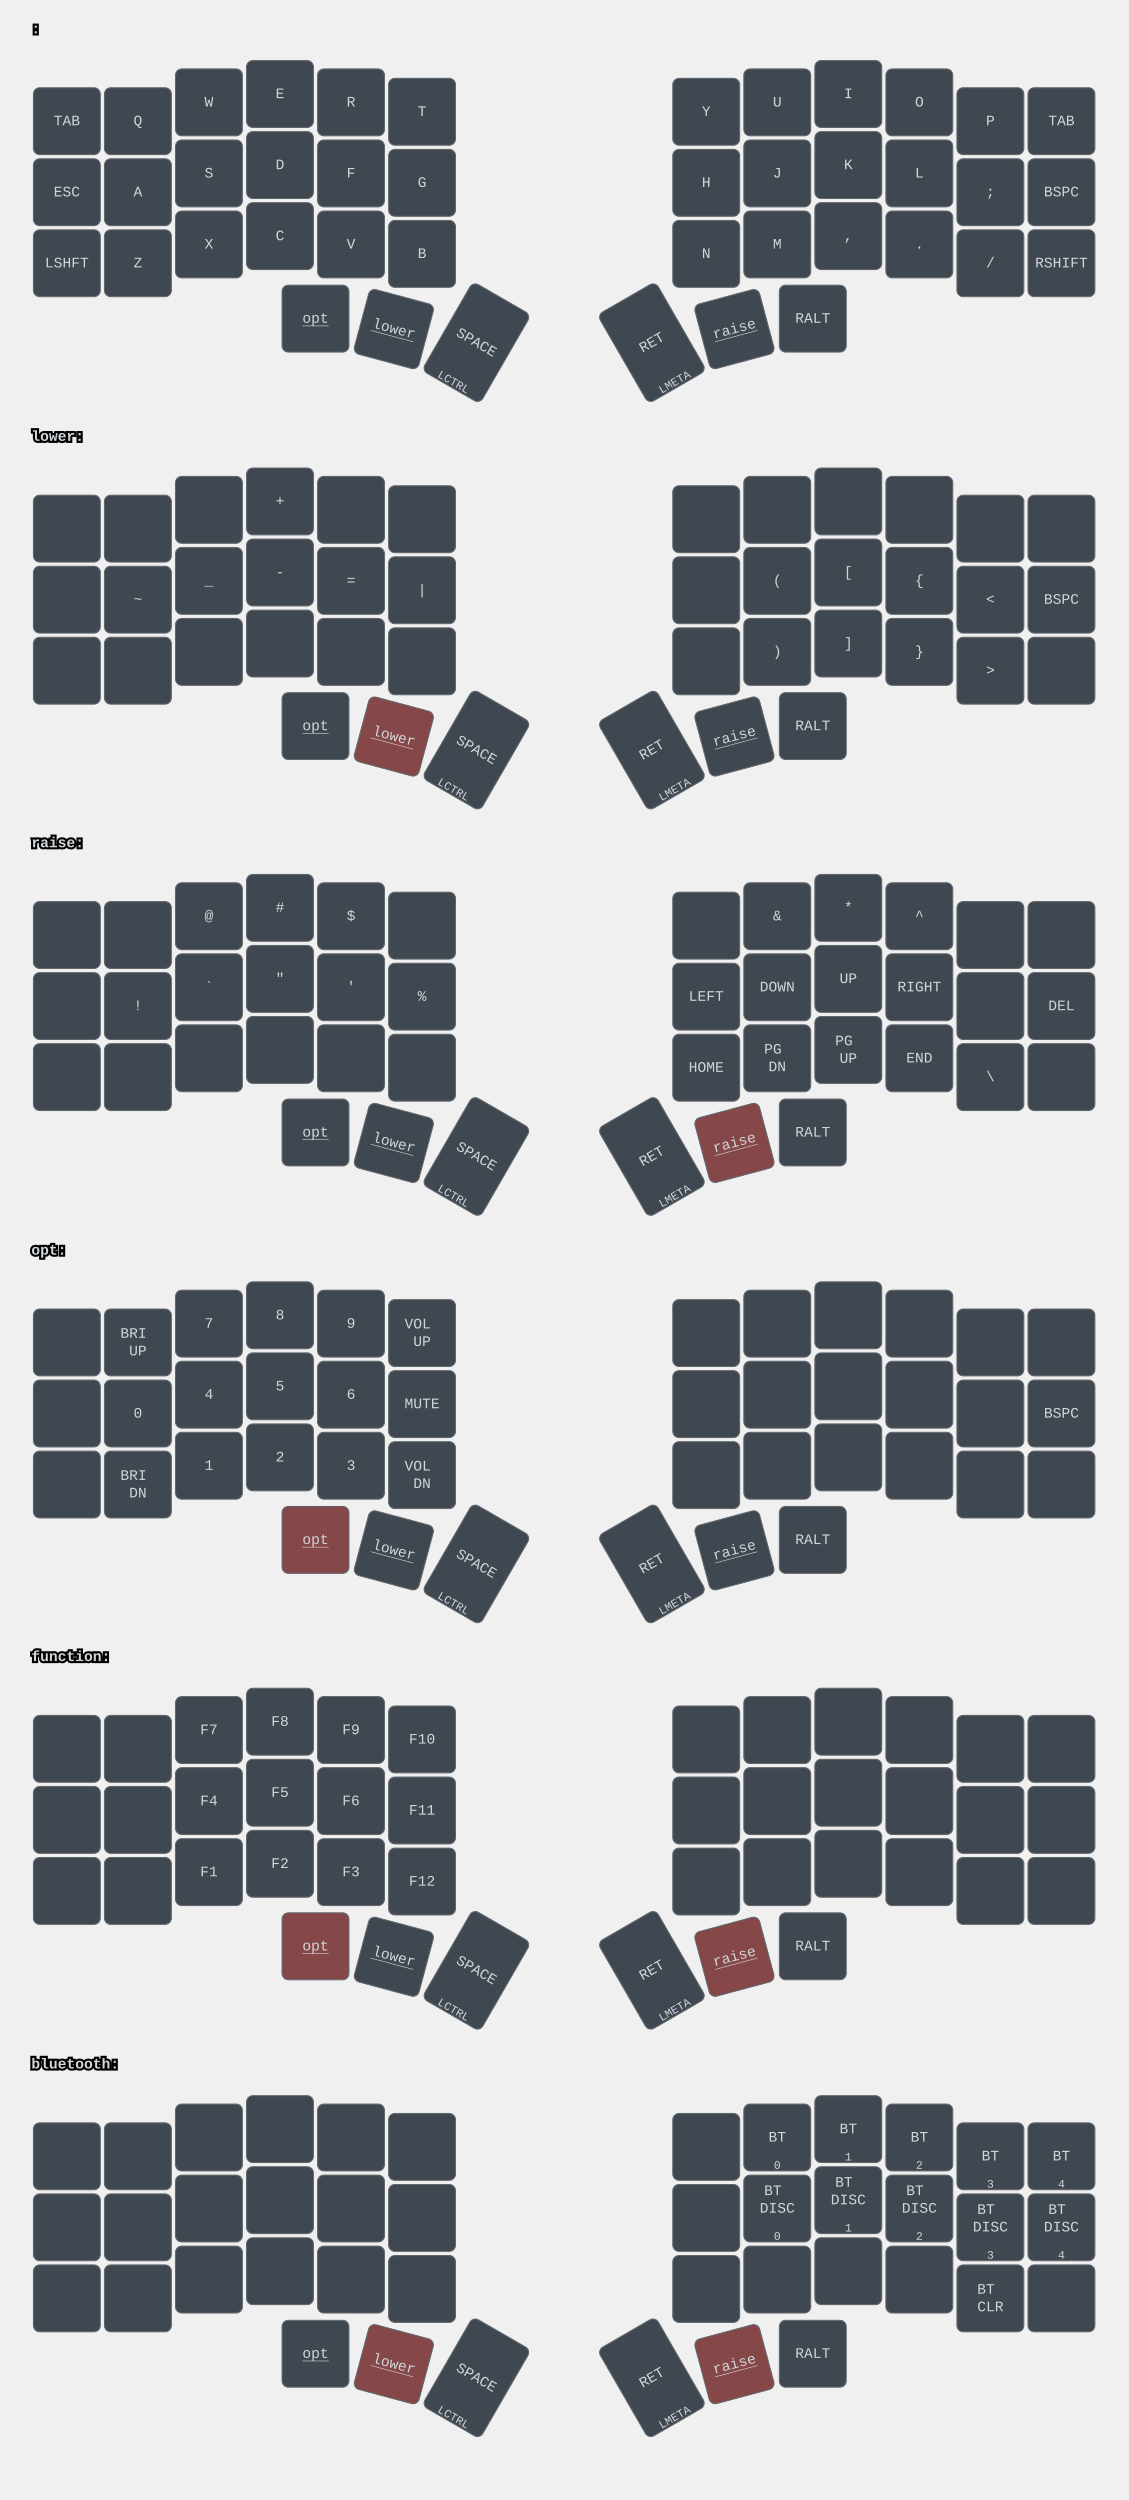
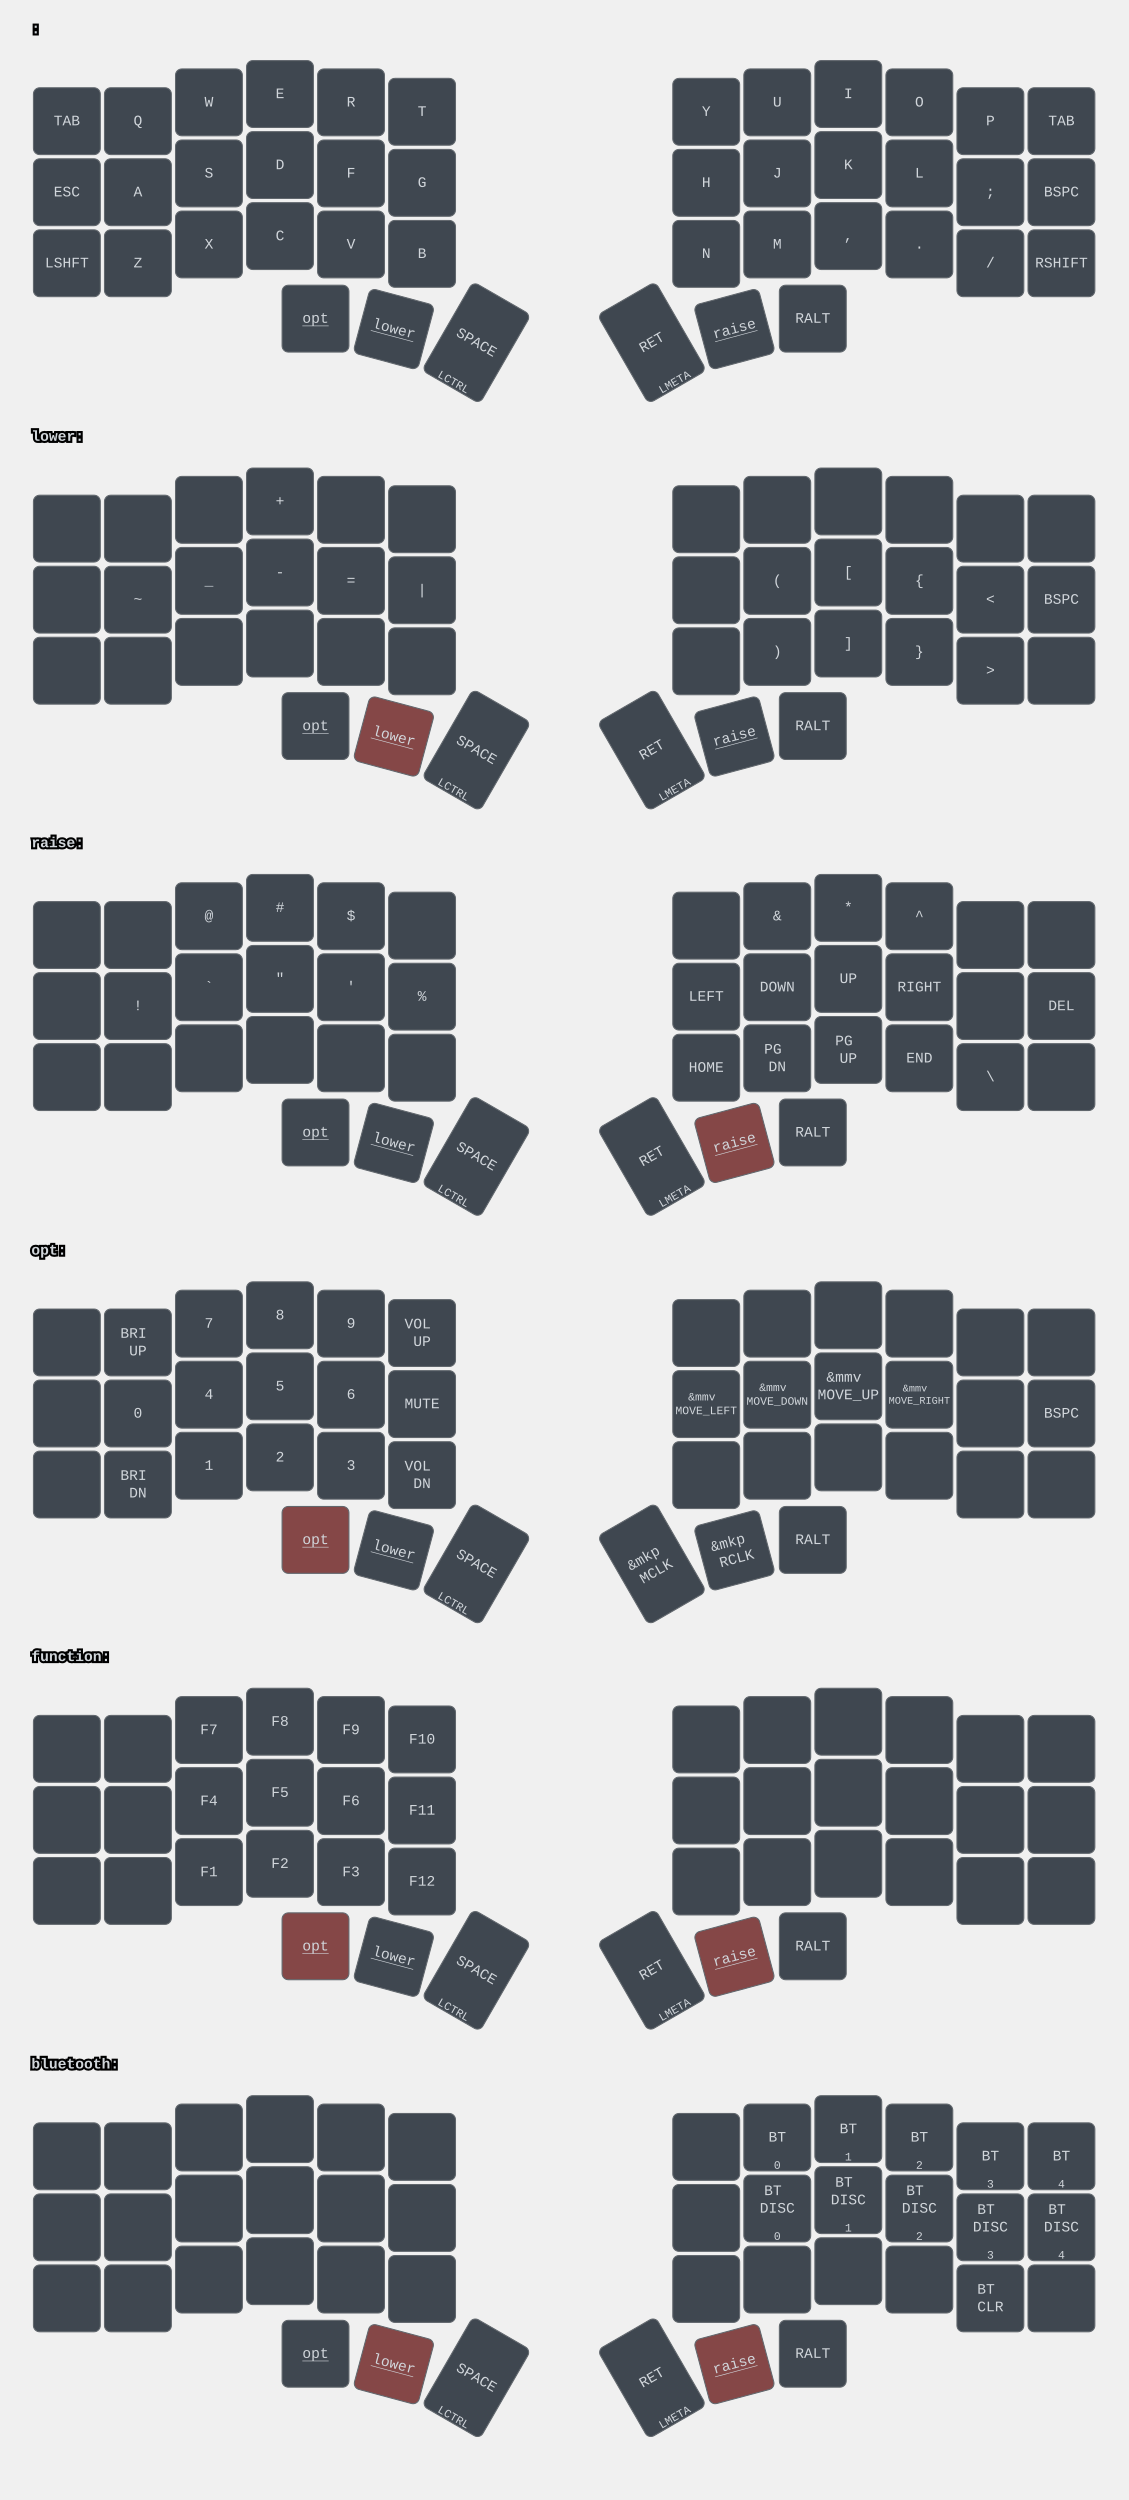
<svg xmlns="http://www.w3.org/2000/svg" width="1080" height="2393" viewBox="0 0 1080 2393" class="keymap">
  <style>/* inherit to force styles through use tags */
svg path {
    fill: inherit;
}

/* font and background color specifications */
svg.keymap {
    font-family: SFMono-Regular,Consolas,Liberation Mono,Menlo,monospace;
    font-size: 14px;
    font-kerning: normal;
    text-rendering: optimizeLegibility;
    fill: #24292e;
}

/* default key styling */
rect.key {
    fill: #f6f8fa;
}

rect.key, rect.combo {
    stroke: #c9cccf;
    stroke-width: 1;
}

/* default key side styling, only used is draw_key_sides is set */
rect.side {
    filter: brightness(90%);
}

/* color accent for combo boxes */
rect.combo, rect.combo-separate {
    fill: #cdf;
}

/* color accent for held keys */
rect.held, rect.combo.held {
    fill: #fdd;
}

/* color accent for ghost (optional) keys */
rect.ghost, rect.combo.ghost {
    stroke-dasharray: 4, 4;
    stroke-width: 2;
}

text {
    text-anchor: middle;
    dominant-baseline: middle;
}

/* styling for layer labels */
text.label {
    font-weight: bold;
    text-anchor: start;
    stroke: white;
    stroke-width: 4;
    paint-order: stroke;
}

/* styling for optional footer */
text.footer {
    text-anchor: end;
    dominant-baseline: auto;
    stroke: white;
    stroke-width: 4;
    paint-order: stroke;
}

/* styling for combo tap, and key non-tap label text */
text.combo, text.hold, text.shifted, text.left, text.right {
    font-size: 11px;
}

text.hold {
    text-anchor: middle;
    dominant-baseline: auto;
}

text.shifted {
    text-anchor: middle;
    dominant-baseline: hanging;
}

text.left {
    text-anchor: start;
}

text.right {
    text-anchor: end;
}

text.layer-activator {
    text-decoration: underline;
}

/* styling for hold/shifted label text in combo box */
text.combo.hold, text.combo.shifted, text.combo.left, text.combo.right {
    font-size: 8px;
}

/* lighter symbol for transparent keys */
text.trans {
    fill: #7b7e81;
}

/* styling for combo dendrons */
path.combo {
    stroke-width: 1;
    stroke: gray;
    fill: none;
}

/* Start Tabler Icons Cleanup */
/* cannot use height/width with glyphs */
.icon-tabler &gt; path {
    fill: inherit;
    stroke: inherit;
    stroke-width: 2;
}
/* hide tabler's default box */
.icon-tabler &gt; path[stroke="none"][fill="none"] {
    visibility: hidden;
}
/* End Tabler Icons Cleanup */

svg.keymap { fill: #d1d6db; }
rect.key { fill: #3f4750; }
rect.key, rect.combo { stroke: #60666c; }
rect.combo, rect.combo-separate { fill: #1f3d7a; }
rect.held, rect.combo.held { fill: #854747; }
text.label, text.footer { stroke: black; }
text.trans { fill: #7e8184; }
path.combo { stroke: #7f7f7f; }
</style>
  <g transform="translate(30, 0)" class="layer- ">
    <text x="0" y="28" class="label" id="x_x"> :</text>
    <g transform="translate(0, 56)">
      <g transform="translate(34, 60)" class="key keypos-0">
        <rect rx="6" ry="6" x="-32" y="-32" width="64" height="64" class="key" />
        <text x="0" y="0" class="key tap">TAB</text>
      </g>
      <g transform="translate(102, 60)" class="key keypos-1">
        <rect rx="6" ry="6" x="-32" y="-32" width="64" height="64" class="key" />
        <text x="0" y="0" class="key tap">Q</text>
      </g>
      <g transform="translate(170, 42)" class="key keypos-2">
        <rect rx="6" ry="6" x="-32" y="-32" width="64" height="64" class="key" />
        <text x="0" y="0" class="key tap">W</text>
      </g>
      <g transform="translate(238, 34)" class="key keypos-3">
        <rect rx="6" ry="6" x="-32" y="-32" width="64" height="64" class="key" />
        <text x="0" y="0" class="key tap">E</text>
      </g>
      <g transform="translate(306, 42)" class="key keypos-4">
        <rect rx="6" ry="6" x="-32" y="-32" width="64" height="64" class="key" />
        <text x="0" y="0" class="key tap">R</text>
      </g>
      <g transform="translate(374, 51)" class="key keypos-5">
        <rect rx="6" ry="6" x="-32" y="-32" width="64" height="64" class="key" />
        <text x="0" y="0" class="key tap">T</text>
      </g>
      <g transform="translate(646, 51)" class="key keypos-6">
        <rect rx="6" ry="6" x="-32" y="-32" width="64" height="64" class="key" />
        <text x="0" y="0" class="key tap">Y</text>
      </g>
      <g transform="translate(714, 42)" class="key keypos-7">
        <rect rx="6" ry="6" x="-32" y="-32" width="64" height="64" class="key" />
        <text x="0" y="0" class="key tap">U</text>
      </g>
      <g transform="translate(782, 34)" class="key keypos-8">
        <rect rx="6" ry="6" x="-32" y="-32" width="64" height="64" class="key" />
        <text x="0" y="0" class="key tap">I</text>
      </g>
      <g transform="translate(850, 42)" class="key keypos-9">
        <rect rx="6" ry="6" x="-32" y="-32" width="64" height="64" class="key" />
        <text x="0" y="0" class="key tap">O</text>
      </g>
      <g transform="translate(918, 60)" class="key keypos-10">
        <rect rx="6" ry="6" x="-32" y="-32" width="64" height="64" class="key" />
        <text x="0" y="0" class="key tap">P</text>
      </g>
      <g transform="translate(986, 60)" class="key keypos-11">
        <rect rx="6" ry="6" x="-32" y="-32" width="64" height="64" class="key" />
        <text x="0" y="0" class="key tap">TAB</text>
      </g>
      <g transform="translate(34, 128)" class="key keypos-12">
        <rect rx="6" ry="6" x="-32" y="-32" width="64" height="64" class="key" />
        <text x="0" y="0" class="key tap">ESC</text>
      </g>
      <g transform="translate(102, 128)" class="key keypos-13">
        <rect rx="6" ry="6" x="-32" y="-32" width="64" height="64" class="key" />
        <text x="0" y="0" class="key tap">A</text>
      </g>
      <g transform="translate(170, 110)" class="key keypos-14">
        <rect rx="6" ry="6" x="-32" y="-32" width="64" height="64" class="key" />
        <text x="0" y="0" class="key tap">S</text>
      </g>
      <g transform="translate(238, 102)" class="key keypos-15">
        <rect rx="6" ry="6" x="-32" y="-32" width="64" height="64" class="key" />
        <text x="0" y="0" class="key tap">D</text>
      </g>
      <g transform="translate(306, 110)" class="key keypos-16">
        <rect rx="6" ry="6" x="-32" y="-32" width="64" height="64" class="key" />
        <text x="0" y="0" class="key tap">F</text>
      </g>
      <g transform="translate(374, 119)" class="key keypos-17">
        <rect rx="6" ry="6" x="-32" y="-32" width="64" height="64" class="key" />
        <text x="0" y="0" class="key tap">G</text>
      </g>
      <g transform="translate(646, 119)" class="key keypos-18">
        <rect rx="6" ry="6" x="-32" y="-32" width="64" height="64" class="key" />
        <text x="0" y="0" class="key tap">H</text>
      </g>
      <g transform="translate(714, 110)" class="key keypos-19">
        <rect rx="6" ry="6" x="-32" y="-32" width="64" height="64" class="key" />
        <text x="0" y="0" class="key tap">J</text>
      </g>
      <g transform="translate(782, 102)" class="key keypos-20">
        <rect rx="6" ry="6" x="-32" y="-32" width="64" height="64" class="key" />
        <text x="0" y="0" class="key tap">K</text>
      </g>
      <g transform="translate(850, 110)" class="key keypos-21">
        <rect rx="6" ry="6" x="-32" y="-32" width="64" height="64" class="key" />
        <text x="0" y="0" class="key tap">L</text>
      </g>
      <g transform="translate(918, 128)" class="key keypos-22">
        <rect rx="6" ry="6" x="-32" y="-32" width="64" height="64" class="key" />
        <text x="0" y="0" class="key tap">;</text>
      </g>
      <g transform="translate(986, 128)" class="key keypos-23">
        <rect rx="6" ry="6" x="-32" y="-32" width="64" height="64" class="key" />
        <text x="0" y="0" class="key tap">BSPC</text>
      </g>
      <g transform="translate(34, 196)" class="key keypos-24">
        <rect rx="6" ry="6" x="-32" y="-32" width="64" height="64" class="key" />
        <text x="0" y="0" class="key tap">LSHFT</text>
      </g>
      <g transform="translate(102, 196)" class="key keypos-25">
        <rect rx="6" ry="6" x="-32" y="-32" width="64" height="64" class="key" />
        <text x="0" y="0" class="key tap">Z</text>
      </g>
      <g transform="translate(170, 178)" class="key keypos-26">
        <rect rx="6" ry="6" x="-32" y="-32" width="64" height="64" class="key" />
        <text x="0" y="0" class="key tap">X</text>
      </g>
      <g transform="translate(238, 170)" class="key keypos-27">
        <rect rx="6" ry="6" x="-32" y="-32" width="64" height="64" class="key" />
        <text x="0" y="0" class="key tap">C</text>
      </g>
      <g transform="translate(306, 178)" class="key keypos-28">
        <rect rx="6" ry="6" x="-32" y="-32" width="64" height="64" class="key" />
        <text x="0" y="0" class="key tap">V</text>
      </g>
      <g transform="translate(374, 187)" class="key keypos-29">
        <rect rx="6" ry="6" x="-32" y="-32" width="64" height="64" class="key" />
        <text x="0" y="0" class="key tap">B</text>
      </g>
      <g transform="translate(646, 187)" class="key keypos-30">
        <rect rx="6" ry="6" x="-32" y="-32" width="64" height="64" class="key" />
        <text x="0" y="0" class="key tap">N</text>
      </g>
      <g transform="translate(714, 178)" class="key keypos-31">
        <rect rx="6" ry="6" x="-32" y="-32" width="64" height="64" class="key" />
        <text x="0" y="0" class="key tap">M</text>
      </g>
      <g transform="translate(782, 170)" class="key keypos-32">
        <rect rx="6" ry="6" x="-32" y="-32" width="64" height="64" class="key" />
        <text x="0" y="0" class="key tap">,</text>
      </g>
      <g transform="translate(850, 178)" class="key keypos-33">
        <rect rx="6" ry="6" x="-32" y="-32" width="64" height="64" class="key" />
        <text x="0" y="0" class="key tap">.</text>
      </g>
      <g transform="translate(918, 196)" class="key keypos-34">
        <rect rx="6" ry="6" x="-32" y="-32" width="64" height="64" class="key" />
        <text x="0" y="0" class="key tap">/</text>
      </g>
      <g transform="translate(986, 196)" class="key keypos-35">
        <rect rx="6" ry="6" x="-32" y="-32" width="64" height="64" class="key" />
        <text x="0" y="0" class="key tap">RSHIFT</text>
      </g>
      <g transform="translate(272, 249)" class="key keypos-36">
        <rect rx="6" ry="6" x="-32" y="-32" width="64" height="64" class="key" />
        <a href="#opt">
          <text x="0" y="0" class="key tap layer-activator">opt</text>
        </a>
      </g>
      <g transform="translate(347, 259) rotate(15.0)" class="key keypos-37">
        <rect rx="6" ry="6" x="-32" y="-32" width="64" height="64" class="key" />
        <a href="#lower">
          <text x="0" y="0" class="key tap layer-activator">lower</text>
        </a>
      </g>
      <g transform="translate(426, 272) rotate(30.0)" class="key keypos-38">
        <rect rx="6" ry="6" x="-32" y="-49" width="64" height="98" class="key" />
        <text x="0" y="0" class="key tap">SPACE</text>
        <text x="0" y="47" class="key hold">LCTRL</text>
      </g>
      <g transform="translate(594, 272) rotate(-30.0)" class="key keypos-39">
        <rect rx="6" ry="6" x="-32" y="-49" width="64" height="98" class="key" />
        <text x="0" y="0" class="key tap">RET</text>
        <text x="0" y="47" class="key hold">LMETA</text>
      </g>
      <g transform="translate(673, 259) rotate(-15.0)" class="key keypos-40">
        <rect rx="6" ry="6" x="-32" y="-32" width="64" height="64" class="key" />
        <a href="#raise">
          <text x="0" y="0" class="key tap layer-activator">raise</text>
        </a>
      </g>
      <g transform="translate(748, 249)" class="key keypos-41">
        <rect rx="6" ry="6" x="-32" y="-32" width="64" height="64" class="key" />
        <text x="0" y="0" class="key tap">RALT</text>
      </g>
    </g>
  </g>
  <g transform="translate(30, 390)" class="layer-lower">
    <text x="0" y="28" class="label" id="lower">lower:</text>
    <g transform="translate(0, 56)">
      <g transform="translate(34, 60)" class="key keypos-0">
        <rect rx="6" ry="6" x="-32" y="-32" width="64" height="64" class="key" />
      </g>
      <g transform="translate(102, 60)" class="key keypos-1">
        <rect rx="6" ry="6" x="-32" y="-32" width="64" height="64" class="key" />
      </g>
      <g transform="translate(170, 42)" class="key keypos-2">
        <rect rx="6" ry="6" x="-32" y="-32" width="64" height="64" class="key" />
      </g>
      <g transform="translate(238, 34)" class="key keypos-3">
        <rect rx="6" ry="6" x="-32" y="-32" width="64" height="64" class="key" />
        <text x="0" y="0" class="key tap">+</text>
      </g>
      <g transform="translate(306, 42)" class="key keypos-4">
        <rect rx="6" ry="6" x="-32" y="-32" width="64" height="64" class="key" />
      </g>
      <g transform="translate(374, 51)" class="key keypos-5">
        <rect rx="6" ry="6" x="-32" y="-32" width="64" height="64" class="key" />
      </g>
      <g transform="translate(646, 51)" class="key keypos-6">
        <rect rx="6" ry="6" x="-32" y="-32" width="64" height="64" class="key" />
      </g>
      <g transform="translate(714, 42)" class="key keypos-7">
        <rect rx="6" ry="6" x="-32" y="-32" width="64" height="64" class="key" />
      </g>
      <g transform="translate(782, 34)" class="key keypos-8">
        <rect rx="6" ry="6" x="-32" y="-32" width="64" height="64" class="key" />
      </g>
      <g transform="translate(850, 42)" class="key keypos-9">
        <rect rx="6" ry="6" x="-32" y="-32" width="64" height="64" class="key" />
      </g>
      <g transform="translate(918, 60)" class="key keypos-10">
        <rect rx="6" ry="6" x="-32" y="-32" width="64" height="64" class="key" />
      </g>
      <g transform="translate(986, 60)" class="key keypos-11">
        <rect rx="6" ry="6" x="-32" y="-32" width="64" height="64" class="key" />
      </g>
      <g transform="translate(34, 128)" class="key keypos-12">
        <rect rx="6" ry="6" x="-32" y="-32" width="64" height="64" class="key" />
      </g>
      <g transform="translate(102, 128)" class="key keypos-13">
        <rect rx="6" ry="6" x="-32" y="-32" width="64" height="64" class="key" />
        <text x="0" y="0" class="key tap">~</text>
      </g>
      <g transform="translate(170, 110)" class="key keypos-14">
        <rect rx="6" ry="6" x="-32" y="-32" width="64" height="64" class="key" />
        <text x="0" y="0" class="key tap">_</text>
      </g>
      <g transform="translate(238, 102)" class="key keypos-15">
        <rect rx="6" ry="6" x="-32" y="-32" width="64" height="64" class="key" />
        <text x="0" y="0" class="key tap">-</text>
      </g>
      <g transform="translate(306, 110)" class="key keypos-16">
        <rect rx="6" ry="6" x="-32" y="-32" width="64" height="64" class="key" />
        <text x="0" y="0" class="key tap">=</text>
      </g>
      <g transform="translate(374, 119)" class="key keypos-17">
        <rect rx="6" ry="6" x="-32" y="-32" width="64" height="64" class="key" />
        <text x="0" y="0" class="key tap">|</text>
      </g>
      <g transform="translate(646, 119)" class="key keypos-18">
        <rect rx="6" ry="6" x="-32" y="-32" width="64" height="64" class="key" />
      </g>
      <g transform="translate(714, 110)" class="key keypos-19">
        <rect rx="6" ry="6" x="-32" y="-32" width="64" height="64" class="key" />
        <text x="0" y="0" class="key tap">(</text>
      </g>
      <g transform="translate(782, 102)" class="key keypos-20">
        <rect rx="6" ry="6" x="-32" y="-32" width="64" height="64" class="key" />
        <text x="0" y="0" class="key tap">[</text>
      </g>
      <g transform="translate(850, 110)" class="key keypos-21">
        <rect rx="6" ry="6" x="-32" y="-32" width="64" height="64" class="key" />
        <text x="0" y="0" class="key tap">{</text>
      </g>
      <g transform="translate(918, 128)" class="key keypos-22">
        <rect rx="6" ry="6" x="-32" y="-32" width="64" height="64" class="key" />
        <text x="0" y="0" class="key tap">&lt;</text>
      </g>
      <g transform="translate(986, 128)" class="key keypos-23">
        <rect rx="6" ry="6" x="-32" y="-32" width="64" height="64" class="key" />
        <text x="0" y="0" class="key tap">BSPC</text>
      </g>
      <g transform="translate(34, 196)" class="key keypos-24">
        <rect rx="6" ry="6" x="-32" y="-32" width="64" height="64" class="key" />
      </g>
      <g transform="translate(102, 196)" class="key keypos-25">
        <rect rx="6" ry="6" x="-32" y="-32" width="64" height="64" class="key" />
      </g>
      <g transform="translate(170, 178)" class="key keypos-26">
        <rect rx="6" ry="6" x="-32" y="-32" width="64" height="64" class="key" />
      </g>
      <g transform="translate(238, 170)" class="key keypos-27">
        <rect rx="6" ry="6" x="-32" y="-32" width="64" height="64" class="key" />
      </g>
      <g transform="translate(306, 178)" class="key keypos-28">
        <rect rx="6" ry="6" x="-32" y="-32" width="64" height="64" class="key" />
      </g>
      <g transform="translate(374, 187)" class="key keypos-29">
        <rect rx="6" ry="6" x="-32" y="-32" width="64" height="64" class="key" />
      </g>
      <g transform="translate(646, 187)" class="key keypos-30">
        <rect rx="6" ry="6" x="-32" y="-32" width="64" height="64" class="key" />
      </g>
      <g transform="translate(714, 178)" class="key keypos-31">
        <rect rx="6" ry="6" x="-32" y="-32" width="64" height="64" class="key" />
        <text x="0" y="0" class="key tap">)</text>
      </g>
      <g transform="translate(782, 170)" class="key keypos-32">
        <rect rx="6" ry="6" x="-32" y="-32" width="64" height="64" class="key" />
        <text x="0" y="0" class="key tap">]</text>
      </g>
      <g transform="translate(850, 178)" class="key keypos-33">
        <rect rx="6" ry="6" x="-32" y="-32" width="64" height="64" class="key" />
        <text x="0" y="0" class="key tap">}</text>
      </g>
      <g transform="translate(918, 196)" class="key keypos-34">
        <rect rx="6" ry="6" x="-32" y="-32" width="64" height="64" class="key" />
        <text x="0" y="0" class="key tap">&gt;</text>
      </g>
      <g transform="translate(986, 196)" class="key keypos-35">
        <rect rx="6" ry="6" x="-32" y="-32" width="64" height="64" class="key" />
      </g>
      <g transform="translate(272, 249)" class="key keypos-36">
        <rect rx="6" ry="6" x="-32" y="-32" width="64" height="64" class="key" />
        <a href="#opt">
          <text x="0" y="0" class="key tap layer-activator">opt</text>
        </a>
      </g>
      <g transform="translate(347, 259) rotate(15.0)" class="key held keypos-37">
        <rect rx="6" ry="6" x="-32" y="-32" width="64" height="64" class="key held" />
        <a href="#lower">
          <text x="0" y="0" class="key held tap layer-activator">lower</text>
        </a>
      </g>
      <g transform="translate(426, 272) rotate(30.0)" class="key keypos-38">
        <rect rx="6" ry="6" x="-32" y="-49" width="64" height="98" class="key" />
        <text x="0" y="0" class="key tap">SPACE</text>
        <text x="0" y="47" class="key hold">LCTRL</text>
      </g>
      <g transform="translate(594, 272) rotate(-30.0)" class="key keypos-39">
        <rect rx="6" ry="6" x="-32" y="-49" width="64" height="98" class="key" />
        <text x="0" y="0" class="key tap">RET</text>
        <text x="0" y="47" class="key hold">LMETA</text>
      </g>
      <g transform="translate(673, 259) rotate(-15.0)" class="key keypos-40">
        <rect rx="6" ry="6" x="-32" y="-32" width="64" height="64" class="key" />
        <a href="#raise">
          <text x="0" y="0" class="key tap layer-activator">raise</text>
        </a>
      </g>
      <g transform="translate(748, 249)" class="key keypos-41">
        <rect rx="6" ry="6" x="-32" y="-32" width="64" height="64" class="key" />
        <text x="0" y="0" class="key tap">RALT</text>
      </g>
    </g>
  </g>
  <g transform="translate(30, 779)" class="layer-raise">
    <text x="0" y="28" class="label" id="raise">raise:</text>
    <g transform="translate(0, 56)">
      <g transform="translate(34, 60)" class="key keypos-0">
        <rect rx="6" ry="6" x="-32" y="-32" width="64" height="64" class="key" />
      </g>
      <g transform="translate(102, 60)" class="key keypos-1">
        <rect rx="6" ry="6" x="-32" y="-32" width="64" height="64" class="key" />
      </g>
      <g transform="translate(170, 42)" class="key keypos-2">
        <rect rx="6" ry="6" x="-32" y="-32" width="64" height="64" class="key" />
        <text x="0" y="0" class="key tap">@</text>
      </g>
      <g transform="translate(238, 34)" class="key keypos-3">
        <rect rx="6" ry="6" x="-32" y="-32" width="64" height="64" class="key" />
        <text x="0" y="0" class="key tap">#</text>
      </g>
      <g transform="translate(306, 42)" class="key keypos-4">
        <rect rx="6" ry="6" x="-32" y="-32" width="64" height="64" class="key" />
        <text x="0" y="0" class="key tap">$</text>
      </g>
      <g transform="translate(374, 51)" class="key keypos-5">
        <rect rx="6" ry="6" x="-32" y="-32" width="64" height="64" class="key" />
      </g>
      <g transform="translate(646, 51)" class="key keypos-6">
        <rect rx="6" ry="6" x="-32" y="-32" width="64" height="64" class="key" />
      </g>
      <g transform="translate(714, 42)" class="key keypos-7">
        <rect rx="6" ry="6" x="-32" y="-32" width="64" height="64" class="key" />
        <text x="0" y="0" class="key tap">&amp;</text>
      </g>
      <g transform="translate(782, 34)" class="key keypos-8">
        <rect rx="6" ry="6" x="-32" y="-32" width="64" height="64" class="key" />
        <text x="0" y="0" class="key tap">*</text>
      </g>
      <g transform="translate(850, 42)" class="key keypos-9">
        <rect rx="6" ry="6" x="-32" y="-32" width="64" height="64" class="key" />
        <text x="0" y="0" class="key tap">^</text>
      </g>
      <g transform="translate(918, 60)" class="key keypos-10">
        <rect rx="6" ry="6" x="-32" y="-32" width="64" height="64" class="key" />
      </g>
      <g transform="translate(986, 60)" class="key keypos-11">
        <rect rx="6" ry="6" x="-32" y="-32" width="64" height="64" class="key" />
      </g>
      <g transform="translate(34, 128)" class="key keypos-12">
        <rect rx="6" ry="6" x="-32" y="-32" width="64" height="64" class="key" />
      </g>
      <g transform="translate(102, 128)" class="key keypos-13">
        <rect rx="6" ry="6" x="-32" y="-32" width="64" height="64" class="key" />
        <text x="0" y="0" class="key tap">!</text>
      </g>
      <g transform="translate(170, 110)" class="key keypos-14">
        <rect rx="6" ry="6" x="-32" y="-32" width="64" height="64" class="key" />
        <text x="0" y="0" class="key tap">`</text>
      </g>
      <g transform="translate(238, 102)" class="key keypos-15">
        <rect rx="6" ry="6" x="-32" y="-32" width="64" height="64" class="key" />
        <text x="0" y="0" class="key tap">"</text>
      </g>
      <g transform="translate(306, 110)" class="key keypos-16">
        <rect rx="6" ry="6" x="-32" y="-32" width="64" height="64" class="key" />
        <text x="0" y="0" class="key tap">'</text>
      </g>
      <g transform="translate(374, 119)" class="key keypos-17">
        <rect rx="6" ry="6" x="-32" y="-32" width="64" height="64" class="key" />
        <text x="0" y="0" class="key tap">%</text>
      </g>
      <g transform="translate(646, 119)" class="key keypos-18">
        <rect rx="6" ry="6" x="-32" y="-32" width="64" height="64" class="key" />
        <text x="0" y="0" class="key tap">LEFT</text>
      </g>
      <g transform="translate(714, 110)" class="key keypos-19">
        <rect rx="6" ry="6" x="-32" y="-32" width="64" height="64" class="key" />
        <text x="0" y="0" class="key tap">DOWN</text>
      </g>
      <g transform="translate(782, 102)" class="key keypos-20">
        <rect rx="6" ry="6" x="-32" y="-32" width="64" height="64" class="key" />
        <text x="0" y="0" class="key tap">UP</text>
      </g>
      <g transform="translate(850, 110)" class="key keypos-21">
        <rect rx="6" ry="6" x="-32" y="-32" width="64" height="64" class="key" />
        <text x="0" y="0" class="key tap">RIGHT</text>
      </g>
      <g transform="translate(918, 128)" class="key keypos-22">
        <rect rx="6" ry="6" x="-32" y="-32" width="64" height="64" class="key" />
      </g>
      <g transform="translate(986, 128)" class="key keypos-23">
        <rect rx="6" ry="6" x="-32" y="-32" width="64" height="64" class="key" />
        <text x="0" y="0" class="key tap">DEL</text>
      </g>
      <g transform="translate(34, 196)" class="key keypos-24">
        <rect rx="6" ry="6" x="-32" y="-32" width="64" height="64" class="key" />
      </g>
      <g transform="translate(102, 196)" class="key keypos-25">
        <rect rx="6" ry="6" x="-32" y="-32" width="64" height="64" class="key" />
      </g>
      <g transform="translate(170, 178)" class="key keypos-26">
        <rect rx="6" ry="6" x="-32" y="-32" width="64" height="64" class="key" />
      </g>
      <g transform="translate(238, 170)" class="key keypos-27">
        <rect rx="6" ry="6" x="-32" y="-32" width="64" height="64" class="key" />
      </g>
      <g transform="translate(306, 178)" class="key keypos-28">
        <rect rx="6" ry="6" x="-32" y="-32" width="64" height="64" class="key" />
      </g>
      <g transform="translate(374, 187)" class="key keypos-29">
        <rect rx="6" ry="6" x="-32" y="-32" width="64" height="64" class="key" />
      </g>
      <g transform="translate(646, 187)" class="key keypos-30">
        <rect rx="6" ry="6" x="-32" y="-32" width="64" height="64" class="key" />
        <text x="0" y="0" class="key tap">HOME</text>
      </g>
      <g transform="translate(714, 178)" class="key keypos-31">
        <rect rx="6" ry="6" x="-32" y="-32" width="64" height="64" class="key" />
        <text x="0" y="0" class="key tap">
          <tspan x="0" dy="-0.6em">PG</tspan>
          <tspan x="0" dy="1.2em">DN</tspan>
        </text>
      </g>
      <g transform="translate(782, 170)" class="key keypos-32">
        <rect rx="6" ry="6" x="-32" y="-32" width="64" height="64" class="key" />
        <text x="0" y="0" class="key tap">
          <tspan x="0" dy="-0.6em">PG</tspan>
          <tspan x="0" dy="1.2em">UP</tspan>
        </text>
      </g>
      <g transform="translate(850, 178)" class="key keypos-33">
        <rect rx="6" ry="6" x="-32" y="-32" width="64" height="64" class="key" />
        <text x="0" y="0" class="key tap">END</text>
      </g>
      <g transform="translate(918, 196)" class="key keypos-34">
        <rect rx="6" ry="6" x="-32" y="-32" width="64" height="64" class="key" />
        <text x="0" y="0" class="key tap">\</text>
      </g>
      <g transform="translate(986, 196)" class="key keypos-35">
        <rect rx="6" ry="6" x="-32" y="-32" width="64" height="64" class="key" />
      </g>
      <g transform="translate(272, 249)" class="key keypos-36">
        <rect rx="6" ry="6" x="-32" y="-32" width="64" height="64" class="key" />
        <a href="#opt">
          <text x="0" y="0" class="key tap layer-activator">opt</text>
        </a>
      </g>
      <g transform="translate(347, 259) rotate(15.0)" class="key keypos-37">
        <rect rx="6" ry="6" x="-32" y="-32" width="64" height="64" class="key" />
        <a href="#lower">
          <text x="0" y="0" class="key tap layer-activator">lower</text>
        </a>
      </g>
      <g transform="translate(426, 272) rotate(30.0)" class="key keypos-38">
        <rect rx="6" ry="6" x="-32" y="-49" width="64" height="98" class="key" />
        <text x="0" y="0" class="key tap">SPACE</text>
        <text x="0" y="47" class="key hold">LCTRL</text>
      </g>
      <g transform="translate(594, 272) rotate(-30.0)" class="key keypos-39">
        <rect rx="6" ry="6" x="-32" y="-49" width="64" height="98" class="key" />
        <text x="0" y="0" class="key tap">RET</text>
        <text x="0" y="47" class="key hold">LMETA</text>
      </g>
      <g transform="translate(673, 259) rotate(-15.0)" class="key held keypos-40">
        <rect rx="6" ry="6" x="-32" y="-32" width="64" height="64" class="key held" />
        <a href="#raise">
          <text x="0" y="0" class="key held tap layer-activator">raise</text>
        </a>
      </g>
      <g transform="translate(748, 249)" class="key keypos-41">
        <rect rx="6" ry="6" x="-32" y="-32" width="64" height="64" class="key" />
        <text x="0" y="0" class="key tap">RALT</text>
      </g>
    </g>
  </g>
  <g transform="translate(30, 1169)" class="layer-opt">
    <text x="0" y="28" class="label" id="opt">opt:</text>
    <g transform="translate(0, 56)">
      <g transform="translate(34, 60)" class="key keypos-0">
        <rect rx="6" ry="6" x="-32" y="-32" width="64" height="64" class="key" />
      </g>
      <g transform="translate(102, 60)" class="key keypos-1">
        <rect rx="6" ry="6" x="-32" y="-32" width="64" height="64" class="key" />
        <text x="0" y="0" class="key tap">
          <tspan x="0" dy="-0.6em">BRI</tspan>
          <tspan x="0" dy="1.2em">UP</tspan>
        </text>
      </g>
      <g transform="translate(170, 42)" class="key keypos-2">
        <rect rx="6" ry="6" x="-32" y="-32" width="64" height="64" class="key" />
        <text x="0" y="0" class="key tap">7</text>
      </g>
      <g transform="translate(238, 34)" class="key keypos-3">
        <rect rx="6" ry="6" x="-32" y="-32" width="64" height="64" class="key" />
        <text x="0" y="0" class="key tap">8</text>
      </g>
      <g transform="translate(306, 42)" class="key keypos-4">
        <rect rx="6" ry="6" x="-32" y="-32" width="64" height="64" class="key" />
        <text x="0" y="0" class="key tap">9</text>
      </g>
      <g transform="translate(374, 51)" class="key keypos-5">
        <rect rx="6" ry="6" x="-32" y="-32" width="64" height="64" class="key" />
        <text x="0" y="0" class="key tap">
          <tspan x="0" dy="-0.6em">VOL</tspan>
          <tspan x="0" dy="1.2em">UP</tspan>
        </text>
      </g>
      <g transform="translate(646, 51)" class="key keypos-6">
        <rect rx="6" ry="6" x="-32" y="-32" width="64" height="64" class="key" />
      </g>
      <g transform="translate(714, 42)" class="key keypos-7">
        <rect rx="6" ry="6" x="-32" y="-32" width="64" height="64" class="key" />
      </g>
      <g transform="translate(782, 34)" class="key keypos-8">
        <rect rx="6" ry="6" x="-32" y="-32" width="64" height="64" class="key" />
      </g>
      <g transform="translate(850, 42)" class="key keypos-9">
        <rect rx="6" ry="6" x="-32" y="-32" width="64" height="64" class="key" />
      </g>
      <g transform="translate(918, 60)" class="key keypos-10">
        <rect rx="6" ry="6" x="-32" y="-32" width="64" height="64" class="key" />
      </g>
      <g transform="translate(986, 60)" class="key keypos-11">
        <rect rx="6" ry="6" x="-32" y="-32" width="64" height="64" class="key" />
      </g>
      <g transform="translate(34, 128)" class="key keypos-12">
        <rect rx="6" ry="6" x="-32" y="-32" width="64" height="64" class="key" />
      </g>
      <g transform="translate(102, 128)" class="key keypos-13">
        <rect rx="6" ry="6" x="-32" y="-32" width="64" height="64" class="key" />
        <text x="0" y="0" class="key tap">0</text>
      </g>
      <g transform="translate(170, 110)" class="key keypos-14">
        <rect rx="6" ry="6" x="-32" y="-32" width="64" height="64" class="key" />
        <text x="0" y="0" class="key tap">4</text>
      </g>
      <g transform="translate(238, 102)" class="key keypos-15">
        <rect rx="6" ry="6" x="-32" y="-32" width="64" height="64" class="key" />
        <text x="0" y="0" class="key tap">5</text>
      </g>
      <g transform="translate(306, 110)" class="key keypos-16">
        <rect rx="6" ry="6" x="-32" y="-32" width="64" height="64" class="key" />
        <text x="0" y="0" class="key tap">6</text>
      </g>
      <g transform="translate(374, 119)" class="key keypos-17">
        <rect rx="6" ry="6" x="-32" y="-32" width="64" height="64" class="key" />
        <text x="0" y="0" class="key tap">MUTE</text>
      </g>
      <g transform="translate(646, 119)" class="key keypos-18">
        <rect rx="6" ry="6" x="-32" y="-32" width="64" height="64" class="key" />
+         <text x="0" y="0" class="key tap">
+           <tspan x="0" dy="-0.6em" style="font-size: 78%">&amp;mmv</tspan>
+           <tspan x="0" dy="1.2em" style="font-size: 78%">MOVE_LEFT</tspan>
+         </text>
      </g>
      <g transform="translate(714, 110)" class="key keypos-19">
        <rect rx="6" ry="6" x="-32" y="-32" width="64" height="64" class="key" />
+         <text x="0" y="0" class="key tap">
+           <tspan x="0" dy="-0.6em" style="font-size: 78%">&amp;mmv</tspan>
+           <tspan x="0" dy="1.2em" style="font-size: 78%">MOVE_DOWN</tspan>
+         </text>
      </g>
      <g transform="translate(782, 102)" class="key keypos-20">
        <rect rx="6" ry="6" x="-32" y="-32" width="64" height="64" class="key" />
+         <text x="0" y="0" class="key tap">
+           <tspan x="0" dy="-0.6em">&amp;mmv</tspan>
+           <tspan x="0" dy="1.2em">MOVE_UP</tspan>
+         </text>
      </g>
      <g transform="translate(850, 110)" class="key keypos-21">
        <rect rx="6" ry="6" x="-32" y="-32" width="64" height="64" class="key" />
+         <text x="0" y="0" class="key tap">
+           <tspan x="0" dy="-0.6em" style="font-size: 70%">&amp;mmv</tspan>
+           <tspan x="0" dy="1.2em" style="font-size: 70%">MOVE_RIGHT</tspan>
+         </text>
      </g>
      <g transform="translate(918, 128)" class="key keypos-22">
        <rect rx="6" ry="6" x="-32" y="-32" width="64" height="64" class="key" />
      </g>
      <g transform="translate(986, 128)" class="key keypos-23">
        <rect rx="6" ry="6" x="-32" y="-32" width="64" height="64" class="key" />
        <text x="0" y="0" class="key tap">BSPC</text>
      </g>
      <g transform="translate(34, 196)" class="key keypos-24">
        <rect rx="6" ry="6" x="-32" y="-32" width="64" height="64" class="key" />
      </g>
      <g transform="translate(102, 196)" class="key keypos-25">
        <rect rx="6" ry="6" x="-32" y="-32" width="64" height="64" class="key" />
        <text x="0" y="0" class="key tap">
          <tspan x="0" dy="-0.6em">BRI</tspan>
          <tspan x="0" dy="1.2em">DN</tspan>
        </text>
      </g>
      <g transform="translate(170, 178)" class="key keypos-26">
        <rect rx="6" ry="6" x="-32" y="-32" width="64" height="64" class="key" />
        <text x="0" y="0" class="key tap">1</text>
      </g>
      <g transform="translate(238, 170)" class="key keypos-27">
        <rect rx="6" ry="6" x="-32" y="-32" width="64" height="64" class="key" />
        <text x="0" y="0" class="key tap">2</text>
      </g>
      <g transform="translate(306, 178)" class="key keypos-28">
        <rect rx="6" ry="6" x="-32" y="-32" width="64" height="64" class="key" />
        <text x="0" y="0" class="key tap">3</text>
      </g>
      <g transform="translate(374, 187)" class="key keypos-29">
        <rect rx="6" ry="6" x="-32" y="-32" width="64" height="64" class="key" />
        <text x="0" y="0" class="key tap">
          <tspan x="0" dy="-0.6em">VOL</tspan>
          <tspan x="0" dy="1.2em">DN</tspan>
        </text>
      </g>
      <g transform="translate(646, 187)" class="key keypos-30">
        <rect rx="6" ry="6" x="-32" y="-32" width="64" height="64" class="key" />
      </g>
      <g transform="translate(714, 178)" class="key keypos-31">
        <rect rx="6" ry="6" x="-32" y="-32" width="64" height="64" class="key" />
      </g>
      <g transform="translate(782, 170)" class="key keypos-32">
        <rect rx="6" ry="6" x="-32" y="-32" width="64" height="64" class="key" />
      </g>
      <g transform="translate(850, 178)" class="key keypos-33">
        <rect rx="6" ry="6" x="-32" y="-32" width="64" height="64" class="key" />
      </g>
      <g transform="translate(918, 196)" class="key keypos-34">
        <rect rx="6" ry="6" x="-32" y="-32" width="64" height="64" class="key" />
      </g>
      <g transform="translate(986, 196)" class="key keypos-35">
        <rect rx="6" ry="6" x="-32" y="-32" width="64" height="64" class="key" />
      </g>
      <g transform="translate(272, 249)" class="key held keypos-36">
        <rect rx="6" ry="6" x="-32" y="-32" width="64" height="64" class="key held" />
        <a href="#opt">
          <text x="0" y="0" class="key held tap layer-activator">opt</text>
        </a>
      </g>
      <g transform="translate(347, 259) rotate(15.0)" class="key keypos-37">
        <rect rx="6" ry="6" x="-32" y="-32" width="64" height="64" class="key" />
        <a href="#lower">
          <text x="0" y="0" class="key tap layer-activator">lower</text>
        </a>
      </g>
      <g transform="translate(426, 272) rotate(30.0)" class="key keypos-38">
        <rect rx="6" ry="6" x="-32" y="-49" width="64" height="98" class="key" />
        <text x="0" y="0" class="key tap">SPACE</text>
        <text x="0" y="47" class="key hold">LCTRL</text>
      </g>
      <g transform="translate(594, 272) rotate(-30.0)" class="key keypos-39">
        <rect rx="6" ry="6" x="-32" y="-49" width="64" height="98" class="key" />
-         <text x="0" y="0" class="key tap">RET</text>
-         <text x="0" y="47" class="key hold">LMETA</text>
+         <text x="0" y="0" class="key tap">
+           <tspan x="0" dy="-0.6em">&amp;mkp</tspan>
+           <tspan x="0" dy="1.2em">MCLK</tspan>
+         </text>
      </g>
      <g transform="translate(673, 259) rotate(-15.0)" class="key keypos-40">
        <rect rx="6" ry="6" x="-32" y="-32" width="64" height="64" class="key" />
-         <a href="#raise">
-           <text x="0" y="0" class="key tap layer-activator">raise</text>
-         </a>
+         <text x="0" y="0" class="key tap">
+           <tspan x="0" dy="-0.6em">&amp;mkp</tspan>
+           <tspan x="0" dy="1.2em">RCLK</tspan>
+         </text>
      </g>
      <g transform="translate(748, 249)" class="key keypos-41">
        <rect rx="6" ry="6" x="-32" y="-32" width="64" height="64" class="key" />
        <text x="0" y="0" class="key tap">RALT</text>
      </g>
    </g>
  </g>
  <g transform="translate(30, 1558)" class="layer-function">
    <text x="0" y="28" class="label" id="function">function:</text>
    <g transform="translate(0, 56)">
      <g transform="translate(34, 60)" class="key keypos-0">
        <rect rx="6" ry="6" x="-32" y="-32" width="64" height="64" class="key" />
      </g>
      <g transform="translate(102, 60)" class="key keypos-1">
        <rect rx="6" ry="6" x="-32" y="-32" width="64" height="64" class="key" />
      </g>
      <g transform="translate(170, 42)" class="key keypos-2">
        <rect rx="6" ry="6" x="-32" y="-32" width="64" height="64" class="key" />
        <text x="0" y="0" class="key tap">F7</text>
      </g>
      <g transform="translate(238, 34)" class="key keypos-3">
        <rect rx="6" ry="6" x="-32" y="-32" width="64" height="64" class="key" />
        <text x="0" y="0" class="key tap">F8</text>
      </g>
      <g transform="translate(306, 42)" class="key keypos-4">
        <rect rx="6" ry="6" x="-32" y="-32" width="64" height="64" class="key" />
        <text x="0" y="0" class="key tap">F9</text>
      </g>
      <g transform="translate(374, 51)" class="key keypos-5">
        <rect rx="6" ry="6" x="-32" y="-32" width="64" height="64" class="key" />
        <text x="0" y="0" class="key tap">F10</text>
      </g>
      <g transform="translate(646, 51)" class="key keypos-6">
        <rect rx="6" ry="6" x="-32" y="-32" width="64" height="64" class="key" />
      </g>
      <g transform="translate(714, 42)" class="key keypos-7">
        <rect rx="6" ry="6" x="-32" y="-32" width="64" height="64" class="key" />
      </g>
      <g transform="translate(782, 34)" class="key keypos-8">
        <rect rx="6" ry="6" x="-32" y="-32" width="64" height="64" class="key" />
      </g>
      <g transform="translate(850, 42)" class="key keypos-9">
        <rect rx="6" ry="6" x="-32" y="-32" width="64" height="64" class="key" />
      </g>
      <g transform="translate(918, 60)" class="key keypos-10">
        <rect rx="6" ry="6" x="-32" y="-32" width="64" height="64" class="key" />
      </g>
      <g transform="translate(986, 60)" class="key keypos-11">
        <rect rx="6" ry="6" x="-32" y="-32" width="64" height="64" class="key" />
      </g>
      <g transform="translate(34, 128)" class="key keypos-12">
        <rect rx="6" ry="6" x="-32" y="-32" width="64" height="64" class="key" />
      </g>
      <g transform="translate(102, 128)" class="key keypos-13">
        <rect rx="6" ry="6" x="-32" y="-32" width="64" height="64" class="key" />
      </g>
      <g transform="translate(170, 110)" class="key keypos-14">
        <rect rx="6" ry="6" x="-32" y="-32" width="64" height="64" class="key" />
        <text x="0" y="0" class="key tap">F4</text>
      </g>
      <g transform="translate(238, 102)" class="key keypos-15">
        <rect rx="6" ry="6" x="-32" y="-32" width="64" height="64" class="key" />
        <text x="0" y="0" class="key tap">F5</text>
      </g>
      <g transform="translate(306, 110)" class="key keypos-16">
        <rect rx="6" ry="6" x="-32" y="-32" width="64" height="64" class="key" />
        <text x="0" y="0" class="key tap">F6</text>
      </g>
      <g transform="translate(374, 119)" class="key keypos-17">
        <rect rx="6" ry="6" x="-32" y="-32" width="64" height="64" class="key" />
        <text x="0" y="0" class="key tap">F11</text>
      </g>
      <g transform="translate(646, 119)" class="key keypos-18">
        <rect rx="6" ry="6" x="-32" y="-32" width="64" height="64" class="key" />
      </g>
      <g transform="translate(714, 110)" class="key keypos-19">
        <rect rx="6" ry="6" x="-32" y="-32" width="64" height="64" class="key" />
      </g>
      <g transform="translate(782, 102)" class="key keypos-20">
        <rect rx="6" ry="6" x="-32" y="-32" width="64" height="64" class="key" />
      </g>
      <g transform="translate(850, 110)" class="key keypos-21">
        <rect rx="6" ry="6" x="-32" y="-32" width="64" height="64" class="key" />
      </g>
      <g transform="translate(918, 128)" class="key keypos-22">
        <rect rx="6" ry="6" x="-32" y="-32" width="64" height="64" class="key" />
      </g>
      <g transform="translate(986, 128)" class="key keypos-23">
        <rect rx="6" ry="6" x="-32" y="-32" width="64" height="64" class="key" />
      </g>
      <g transform="translate(34, 196)" class="key keypos-24">
        <rect rx="6" ry="6" x="-32" y="-32" width="64" height="64" class="key" />
      </g>
      <g transform="translate(102, 196)" class="key keypos-25">
        <rect rx="6" ry="6" x="-32" y="-32" width="64" height="64" class="key" />
      </g>
      <g transform="translate(170, 178)" class="key keypos-26">
        <rect rx="6" ry="6" x="-32" y="-32" width="64" height="64" class="key" />
        <text x="0" y="0" class="key tap">F1</text>
      </g>
      <g transform="translate(238, 170)" class="key keypos-27">
        <rect rx="6" ry="6" x="-32" y="-32" width="64" height="64" class="key" />
        <text x="0" y="0" class="key tap">F2</text>
      </g>
      <g transform="translate(306, 178)" class="key keypos-28">
        <rect rx="6" ry="6" x="-32" y="-32" width="64" height="64" class="key" />
        <text x="0" y="0" class="key tap">F3</text>
      </g>
      <g transform="translate(374, 187)" class="key keypos-29">
        <rect rx="6" ry="6" x="-32" y="-32" width="64" height="64" class="key" />
        <text x="0" y="0" class="key tap">F12</text>
      </g>
      <g transform="translate(646, 187)" class="key keypos-30">
        <rect rx="6" ry="6" x="-32" y="-32" width="64" height="64" class="key" />
      </g>
      <g transform="translate(714, 178)" class="key keypos-31">
        <rect rx="6" ry="6" x="-32" y="-32" width="64" height="64" class="key" />
      </g>
      <g transform="translate(782, 170)" class="key keypos-32">
        <rect rx="6" ry="6" x="-32" y="-32" width="64" height="64" class="key" />
      </g>
      <g transform="translate(850, 178)" class="key keypos-33">
        <rect rx="6" ry="6" x="-32" y="-32" width="64" height="64" class="key" />
      </g>
      <g transform="translate(918, 196)" class="key keypos-34">
        <rect rx="6" ry="6" x="-32" y="-32" width="64" height="64" class="key" />
      </g>
      <g transform="translate(986, 196)" class="key keypos-35">
        <rect rx="6" ry="6" x="-32" y="-32" width="64" height="64" class="key" />
      </g>
      <g transform="translate(272, 249)" class="key held keypos-36">
        <rect rx="6" ry="6" x="-32" y="-32" width="64" height="64" class="key held" />
        <a href="#opt">
          <text x="0" y="0" class="key held tap layer-activator">opt</text>
        </a>
      </g>
      <g transform="translate(347, 259) rotate(15.0)" class="key keypos-37">
        <rect rx="6" ry="6" x="-32" y="-32" width="64" height="64" class="key" />
        <a href="#lower">
          <text x="0" y="0" class="key tap layer-activator">lower</text>
        </a>
      </g>
      <g transform="translate(426, 272) rotate(30.0)" class="key keypos-38">
        <rect rx="6" ry="6" x="-32" y="-49" width="64" height="98" class="key" />
        <text x="0" y="0" class="key tap">SPACE</text>
        <text x="0" y="47" class="key hold">LCTRL</text>
      </g>
      <g transform="translate(594, 272) rotate(-30.0)" class="key keypos-39">
        <rect rx="6" ry="6" x="-32" y="-49" width="64" height="98" class="key" />
        <text x="0" y="0" class="key tap">RET</text>
        <text x="0" y="47" class="key hold">LMETA</text>
      </g>
      <g transform="translate(673, 259) rotate(-15.0)" class="key held keypos-40">
        <rect rx="6" ry="6" x="-32" y="-32" width="64" height="64" class="key held" />
        <a href="#raise">
          <text x="0" y="0" class="key held tap layer-activator">raise</text>
        </a>
      </g>
      <g transform="translate(748, 249)" class="key keypos-41">
        <rect rx="6" ry="6" x="-32" y="-32" width="64" height="64" class="key" />
        <text x="0" y="0" class="key tap">RALT</text>
      </g>
    </g>
  </g>
  <g transform="translate(30, 1948)" class="layer-bluetooth">
    <text x="0" y="28" class="label" id="bluetooth">bluetooth:</text>
    <g transform="translate(0, 56)">
      <g transform="translate(34, 60)" class="key keypos-0">
        <rect rx="6" ry="6" x="-32" y="-32" width="64" height="64" class="key" />
      </g>
      <g transform="translate(102, 60)" class="key keypos-1">
        <rect rx="6" ry="6" x="-32" y="-32" width="64" height="64" class="key" />
      </g>
      <g transform="translate(170, 42)" class="key keypos-2">
        <rect rx="6" ry="6" x="-32" y="-32" width="64" height="64" class="key" />
      </g>
      <g transform="translate(238, 34)" class="key keypos-3">
        <rect rx="6" ry="6" x="-32" y="-32" width="64" height="64" class="key" />
      </g>
      <g transform="translate(306, 42)" class="key keypos-4">
        <rect rx="6" ry="6" x="-32" y="-32" width="64" height="64" class="key" />
      </g>
      <g transform="translate(374, 51)" class="key keypos-5">
        <rect rx="6" ry="6" x="-32" y="-32" width="64" height="64" class="key" />
      </g>
      <g transform="translate(646, 51)" class="key keypos-6">
        <rect rx="6" ry="6" x="-32" y="-32" width="64" height="64" class="key" />
      </g>
      <g transform="translate(714, 42)" class="key keypos-7">
        <rect rx="6" ry="6" x="-32" y="-32" width="64" height="64" class="key" />
        <text x="0" y="0" class="key tap">BT</text>
        <text x="0" y="30" class="key hold">0</text>
      </g>
      <g transform="translate(782, 34)" class="key keypos-8">
        <rect rx="6" ry="6" x="-32" y="-32" width="64" height="64" class="key" />
        <text x="0" y="0" class="key tap">BT</text>
        <text x="0" y="30" class="key hold">1</text>
      </g>
      <g transform="translate(850, 42)" class="key keypos-9">
        <rect rx="6" ry="6" x="-32" y="-32" width="64" height="64" class="key" />
        <text x="0" y="0" class="key tap">BT</text>
        <text x="0" y="30" class="key hold">2</text>
      </g>
      <g transform="translate(918, 60)" class="key keypos-10">
        <rect rx="6" ry="6" x="-32" y="-32" width="64" height="64" class="key" />
        <text x="0" y="0" class="key tap">BT</text>
        <text x="0" y="30" class="key hold">3</text>
      </g>
      <g transform="translate(986, 60)" class="key keypos-11">
        <rect rx="6" ry="6" x="-32" y="-32" width="64" height="64" class="key" />
        <text x="0" y="0" class="key tap">BT</text>
        <text x="0" y="30" class="key hold">4</text>
      </g>
      <g transform="translate(34, 128)" class="key keypos-12">
        <rect rx="6" ry="6" x="-32" y="-32" width="64" height="64" class="key" />
      </g>
      <g transform="translate(102, 128)" class="key keypos-13">
        <rect rx="6" ry="6" x="-32" y="-32" width="64" height="64" class="key" />
      </g>
      <g transform="translate(170, 110)" class="key keypos-14">
        <rect rx="6" ry="6" x="-32" y="-32" width="64" height="64" class="key" />
      </g>
      <g transform="translate(238, 102)" class="key keypos-15">
        <rect rx="6" ry="6" x="-32" y="-32" width="64" height="64" class="key" />
      </g>
      <g transform="translate(306, 110)" class="key keypos-16">
        <rect rx="6" ry="6" x="-32" y="-32" width="64" height="64" class="key" />
      </g>
      <g transform="translate(374, 119)" class="key keypos-17">
        <rect rx="6" ry="6" x="-32" y="-32" width="64" height="64" class="key" />
      </g>
      <g transform="translate(646, 119)" class="key keypos-18">
        <rect rx="6" ry="6" x="-32" y="-32" width="64" height="64" class="key" />
      </g>
      <g transform="translate(714, 110)" class="key keypos-19">
        <rect rx="6" ry="6" x="-32" y="-32" width="64" height="64" class="key" />
        <text x="0" y="0" class="key tap">
          <tspan x="0" dy="-1.2em">BT</tspan>
          <tspan x="0" dy="1.2em">DISC</tspan>
        </text>
        <text x="0" y="30" class="key hold">0</text>
      </g>
      <g transform="translate(782, 102)" class="key keypos-20">
        <rect rx="6" ry="6" x="-32" y="-32" width="64" height="64" class="key" />
        <text x="0" y="0" class="key tap">
          <tspan x="0" dy="-1.2em">BT</tspan>
          <tspan x="0" dy="1.2em">DISC</tspan>
        </text>
        <text x="0" y="30" class="key hold">1</text>
      </g>
      <g transform="translate(850, 110)" class="key keypos-21">
        <rect rx="6" ry="6" x="-32" y="-32" width="64" height="64" class="key" />
        <text x="0" y="0" class="key tap">
          <tspan x="0" dy="-1.2em">BT</tspan>
          <tspan x="0" dy="1.2em">DISC</tspan>
        </text>
        <text x="0" y="30" class="key hold">2</text>
      </g>
      <g transform="translate(918, 128)" class="key keypos-22">
        <rect rx="6" ry="6" x="-32" y="-32" width="64" height="64" class="key" />
        <text x="0" y="0" class="key tap">
          <tspan x="0" dy="-1.2em">BT</tspan>
          <tspan x="0" dy="1.2em">DISC</tspan>
        </text>
        <text x="0" y="30" class="key hold">3</text>
      </g>
      <g transform="translate(986, 128)" class="key keypos-23">
        <rect rx="6" ry="6" x="-32" y="-32" width="64" height="64" class="key" />
        <text x="0" y="0" class="key tap">
          <tspan x="0" dy="-1.2em">BT</tspan>
          <tspan x="0" dy="1.2em">DISC</tspan>
        </text>
        <text x="0" y="30" class="key hold">4</text>
      </g>
      <g transform="translate(34, 196)" class="key keypos-24">
        <rect rx="6" ry="6" x="-32" y="-32" width="64" height="64" class="key" />
      </g>
      <g transform="translate(102, 196)" class="key keypos-25">
        <rect rx="6" ry="6" x="-32" y="-32" width="64" height="64" class="key" />
      </g>
      <g transform="translate(170, 178)" class="key keypos-26">
        <rect rx="6" ry="6" x="-32" y="-32" width="64" height="64" class="key" />
      </g>
      <g transform="translate(238, 170)" class="key keypos-27">
        <rect rx="6" ry="6" x="-32" y="-32" width="64" height="64" class="key" />
      </g>
      <g transform="translate(306, 178)" class="key keypos-28">
        <rect rx="6" ry="6" x="-32" y="-32" width="64" height="64" class="key" />
      </g>
      <g transform="translate(374, 187)" class="key keypos-29">
        <rect rx="6" ry="6" x="-32" y="-32" width="64" height="64" class="key" />
      </g>
      <g transform="translate(646, 187)" class="key keypos-30">
        <rect rx="6" ry="6" x="-32" y="-32" width="64" height="64" class="key" />
      </g>
      <g transform="translate(714, 178)" class="key keypos-31">
        <rect rx="6" ry="6" x="-32" y="-32" width="64" height="64" class="key" />
      </g>
      <g transform="translate(782, 170)" class="key keypos-32">
        <rect rx="6" ry="6" x="-32" y="-32" width="64" height="64" class="key" />
      </g>
      <g transform="translate(850, 178)" class="key keypos-33">
        <rect rx="6" ry="6" x="-32" y="-32" width="64" height="64" class="key" />
      </g>
      <g transform="translate(918, 196)" class="key keypos-34">
        <rect rx="6" ry="6" x="-32" y="-32" width="64" height="64" class="key" />
        <text x="0" y="0" class="key tap">
          <tspan x="0" dy="-0.6em">BT</tspan>
          <tspan x="0" dy="1.2em">CLR</tspan>
        </text>
      </g>
      <g transform="translate(986, 196)" class="key keypos-35">
        <rect rx="6" ry="6" x="-32" y="-32" width="64" height="64" class="key" />
      </g>
      <g transform="translate(272, 249)" class="key keypos-36">
        <rect rx="6" ry="6" x="-32" y="-32" width="64" height="64" class="key" />
        <a href="#opt">
          <text x="0" y="0" class="key tap layer-activator">opt</text>
        </a>
      </g>
      <g transform="translate(347, 259) rotate(15.0)" class="key held keypos-37">
        <rect rx="6" ry="6" x="-32" y="-32" width="64" height="64" class="key held" />
        <a href="#lower">
          <text x="0" y="0" class="key held tap layer-activator">lower</text>
        </a>
      </g>
      <g transform="translate(426, 272) rotate(30.0)" class="key keypos-38">
        <rect rx="6" ry="6" x="-32" y="-49" width="64" height="98" class="key" />
        <text x="0" y="0" class="key tap">SPACE</text>
        <text x="0" y="47" class="key hold">LCTRL</text>
      </g>
      <g transform="translate(594, 272) rotate(-30.0)" class="key keypos-39">
        <rect rx="6" ry="6" x="-32" y="-49" width="64" height="98" class="key" />
        <text x="0" y="0" class="key tap">RET</text>
        <text x="0" y="47" class="key hold">LMETA</text>
      </g>
      <g transform="translate(673, 259) rotate(-15.0)" class="key held keypos-40">
        <rect rx="6" ry="6" x="-32" y="-32" width="64" height="64" class="key held" />
        <a href="#raise">
          <text x="0" y="0" class="key held tap layer-activator">raise</text>
        </a>
      </g>
      <g transform="translate(748, 249)" class="key keypos-41">
        <rect rx="6" ry="6" x="-32" y="-32" width="64" height="64" class="key" />
        <text x="0" y="0" class="key tap">RALT</text>
      </g>
    </g>
  </g>
</svg>
